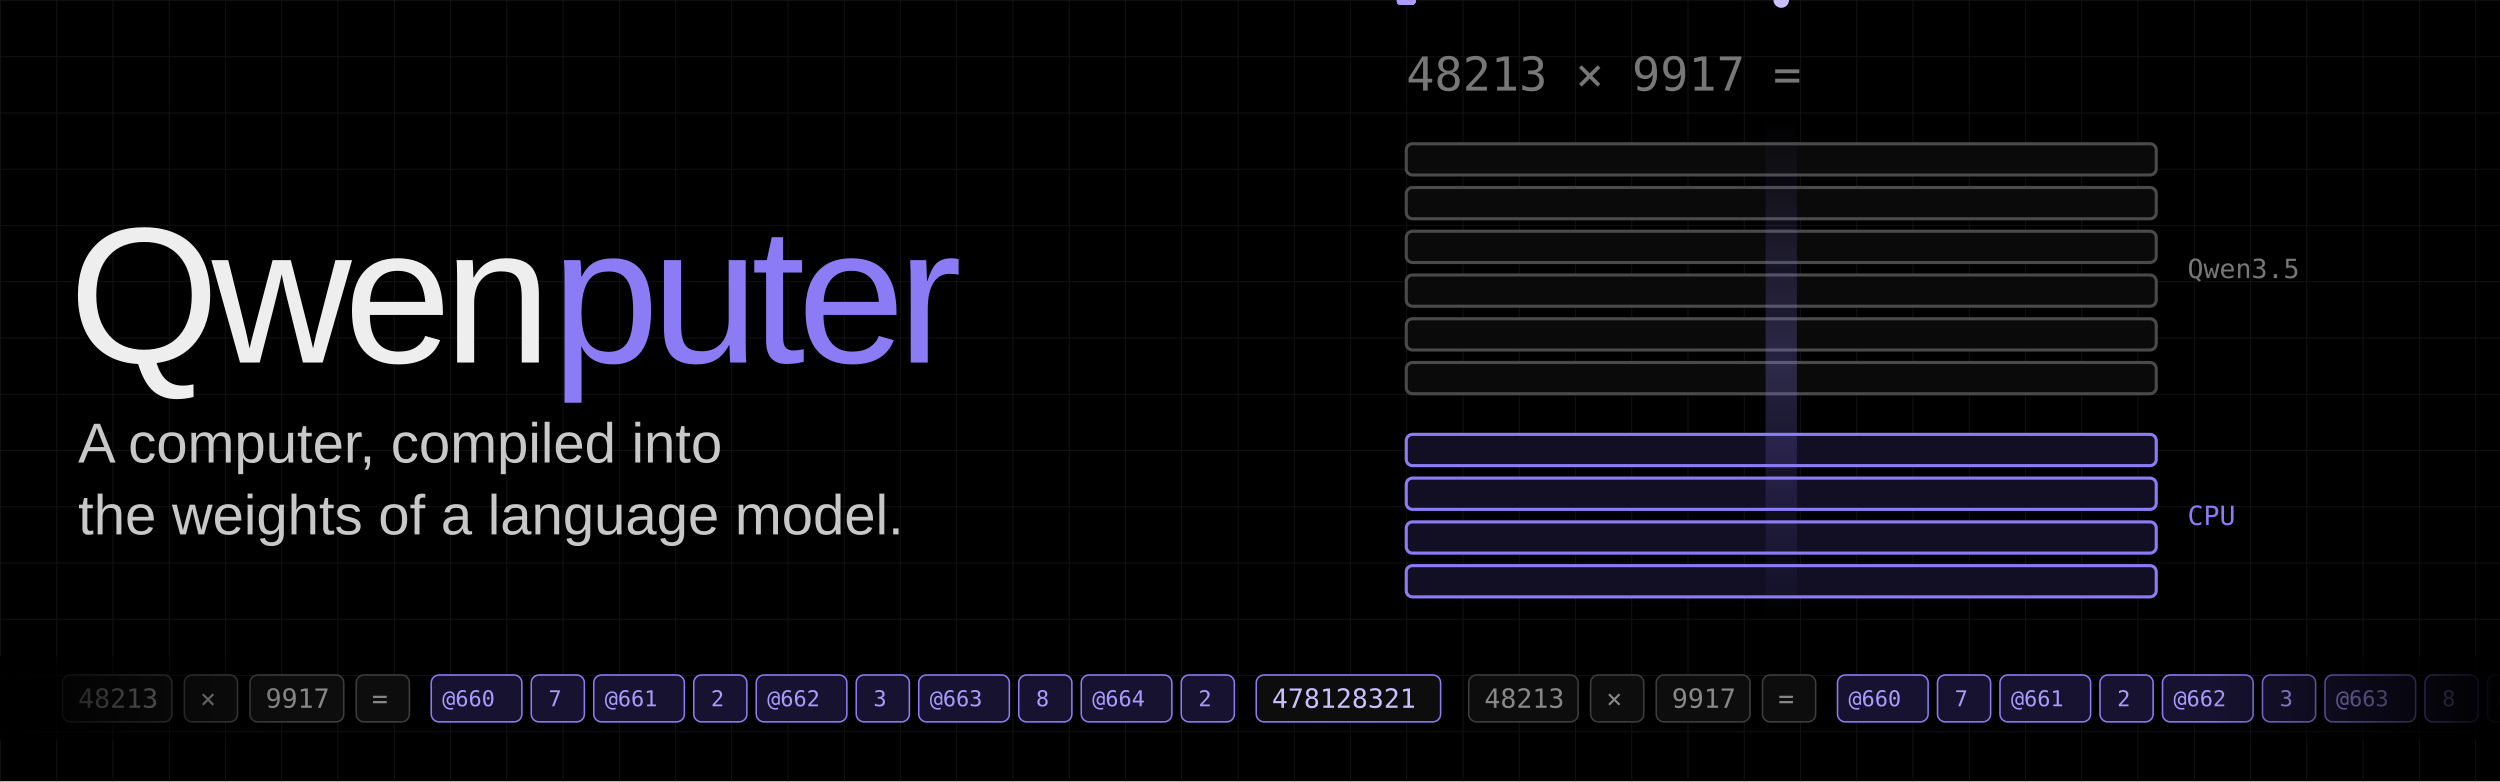
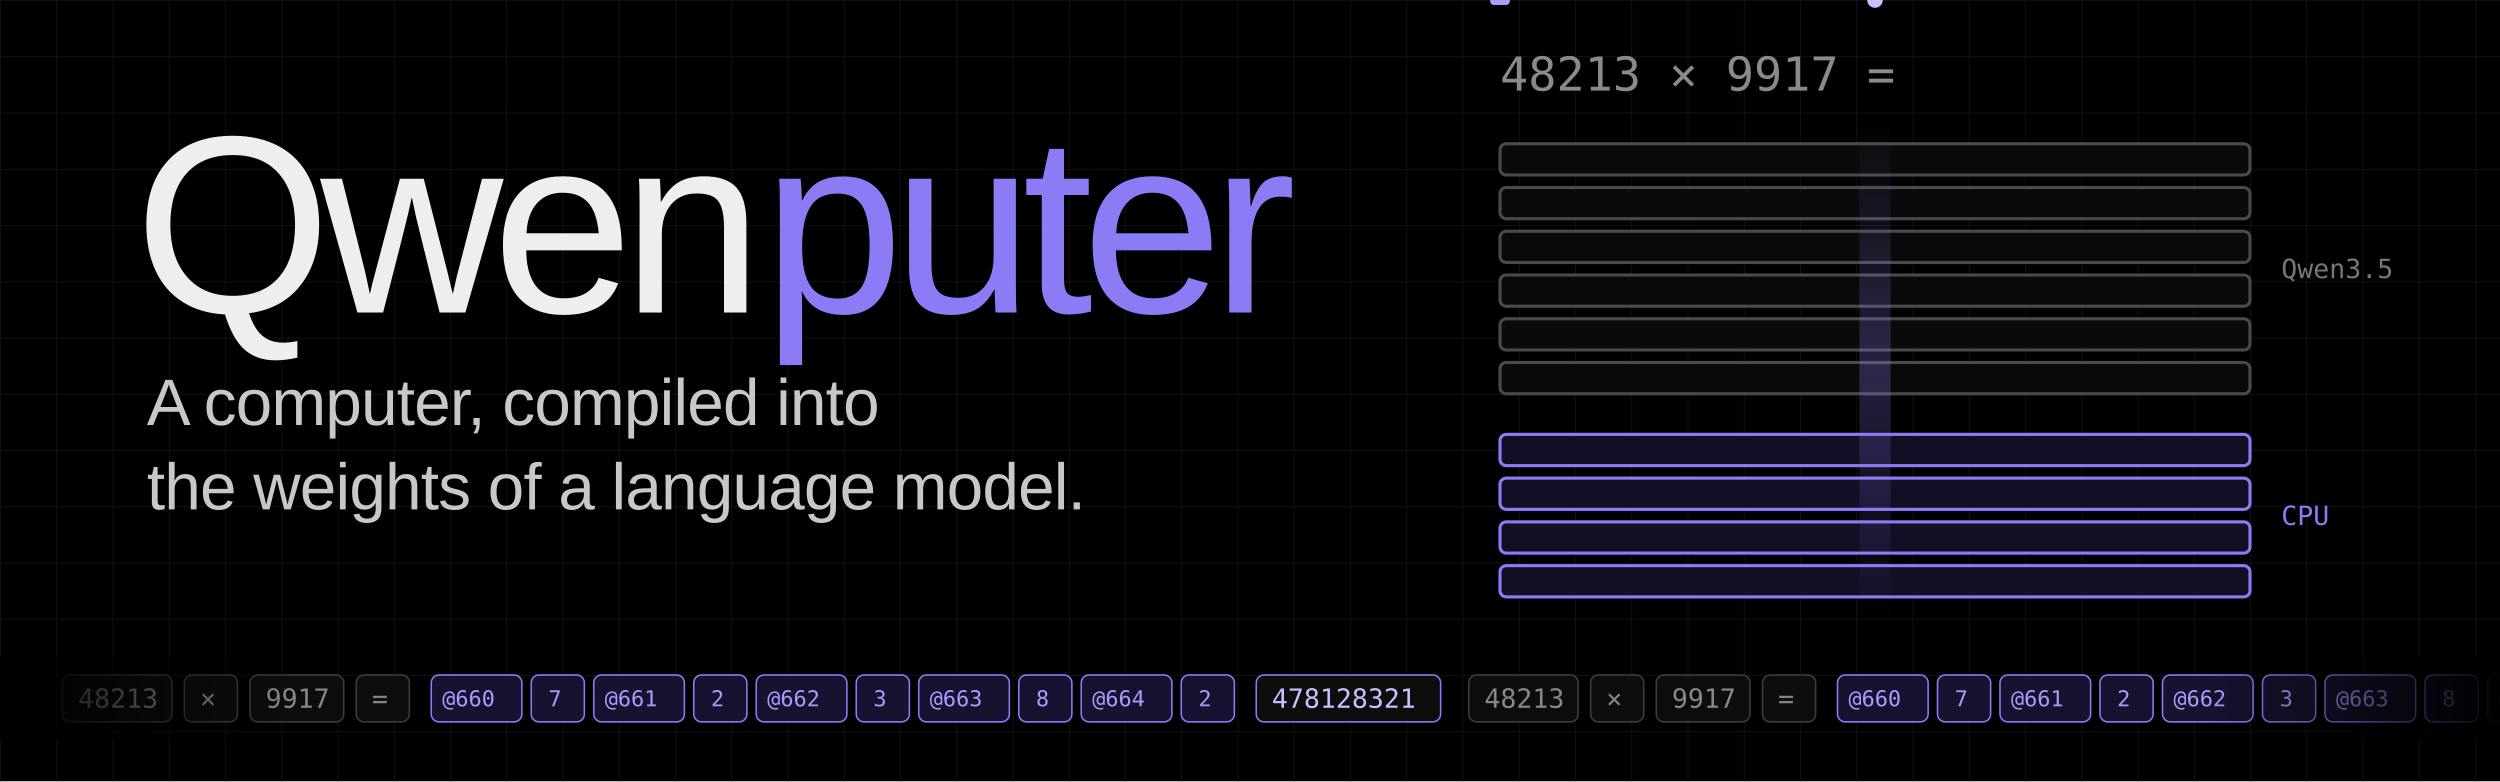
<svg xmlns="http://www.w3.org/2000/svg" width="1600" height="500" viewBox="0 0 1600 500" role="img" aria-labelledby="title desc">
  <defs>
    <pattern id="grid" width="36" height="36" patternUnits="userSpaceOnUse">
      <path d="M36 0H0V36" fill="none" stroke="#141414" />
    </pattern>
    <linearGradient id="beam" x1="0" y1="1" x2="0" y2="0">
      <stop offset="0" stop-color="#8b7cf6" stop-opacity="0" />
      <stop offset="0.5" stop-color="#8b7cf6" stop-opacity="0.9" />
      <stop offset="1" stop-color="#8b7cf6" stop-opacity="0" />
    </linearGradient>
    <linearGradient id="fadeL" x1="0" x2="1">
      <stop offset="0" stop-color="#000" />
      <stop offset="0.12" stop-color="#000" stop-opacity="0" />
      <stop offset="0.88" stop-color="#000" stop-opacity="0" />
      <stop offset="1" stop-color="#000" />
    </linearGradient>
    <g id="pkt">
      <rect x="-6" y="-3" width="12" height="6" rx="2" fill="#a99cff" />
    </g>
    <g id="tape" font-family="Consolas, Menlo, monospace" font-size="17">
      <g fill="#0d0d0d" stroke="#3d3d3d">
        <rect x="0" y="0" width="70" height="30" rx="5" />
        <rect x="78" y="0" width="34" height="30" rx="5" />
        <rect x="120" y="0" width="60" height="30" rx="5" />
        <rect x="188" y="0" width="34" height="30" rx="5" />
      </g>
      <g fill="#888">
        <text x="10" y="21">48213</text>
        <text x="88" y="21">×</text>
        <text x="130" y="21">9917</text>
        <text x="198" y="21">=</text>
      </g>
      <g fill="#171230" stroke="#8b7cf6">
        <rect x="236" y="0" width="58" height="30" rx="5" />
        <rect x="300" y="0" width="34" height="30" rx="5" />
        <rect x="340" y="0" width="58" height="30" rx="5" />
        <rect x="404" y="0" width="34" height="30" rx="5" />
        <rect x="444" y="0" width="58" height="30" rx="5" />
        <rect x="508" y="0" width="34" height="30" rx="5" />
        <rect x="548" y="0" width="58" height="30" rx="5" />
        <rect x="612" y="0" width="34" height="30" rx="5" />
        <rect x="652" y="0" width="58" height="30" rx="5" />
        <rect x="716" y="0" width="34" height="30" rx="5" />
      </g>
      <g fill="#a99cff" font-size="14">
        <text x="243" y="20">@660</text>
        <text x="311" y="20">7</text>
        <text x="347" y="20">@661</text>
        <text x="415" y="20">2</text>
        <text x="451" y="20">@662</text>
        <text x="519" y="20">3</text>
        <text x="555" y="20">@663</text>
        <text x="623" y="20">8</text>
        <text x="659" y="20">@664</text>
        <text x="727" y="20">2</text>
      </g>
      <rect x="764" y="0" width="118" height="30" rx="5" fill="#0d0d0d" stroke="#8b7cf6" />
      <text x="774" y="21" fill="#c9c0ff">478128321</text>
    </g>
  </defs>
  <rect width="1600" height="500" fill="#000" />
  <rect width="1600" height="500" fill="url(#grid)" />
  <g font-family="Arial, Helvetica, sans-serif">
-     <text x="44" y="232" fill="#eee" font-size="124" font-weight="500" letter-spacing="-5">Qwen<tspan fill="#8b7cf6">puter</tspan>
+     <text x="86" y="200" fill="#eee" font-size="162" font-weight="500" letter-spacing="-7">Qwen<tspan fill="#8b7cf6">puter</tspan>
    </text>
-     <text x="50" y="296" fill="#c8c8c8" font-size="36">A computer, compiled into</text>
-     <text x="50" y="342" fill="#c8c8c8" font-size="36">the weights of a language model.</text>
+     <text x="94" y="272" fill="#c8c8c8" font-size="42" letter-spacing="-0.5">A computer, compiled into</text>
+     <text x="94" y="326" fill="#c8c8c8" font-size="42" letter-spacing="-0.5">the weights of a language model.</text>
  </g>
-   <g transform="translate(900 0)" font-family="Consolas, Menlo, monospace">
+   <g transform="translate(960 0)" font-family="Consolas, Menlo, monospace">
    <g font-size="30">
-       <text x="0" y="58" fill="#777">48213 × 9917 =</text>
+       <text x="0" y="58" fill="#8a8a8a">48213 × 9917 =</text>
      <g fill="#8b7cf6">
        <text x="250" y="58" opacity="0">4<animate attributeName="opacity" values="0;0;1;1;0" keyTimes="0;0.40;0.41;0.95;1" dur="7s" repeatCount="indefinite" />
        </text>
        <text x="268" y="58" opacity="0">7<animate attributeName="opacity" values="0;0;1;1;0" keyTimes="0;0.45;0.46;0.95;1" dur="7s" repeatCount="indefinite" />
        </text>
        <text x="286" y="58" opacity="0">8<animate attributeName="opacity" values="0;0;1;1;0" keyTimes="0;0.50;0.51;0.95;1" dur="7s" repeatCount="indefinite" />
        </text>
        <text x="304" y="58" opacity="0">1<animate attributeName="opacity" values="0;0;1;1;0" keyTimes="0;0.55;0.56;0.95;1" dur="7s" repeatCount="indefinite" />
        </text>
        <text x="322" y="58" opacity="0">2<animate attributeName="opacity" values="0;0;1;1;0" keyTimes="0;0.60;0.61;0.95;1" dur="7s" repeatCount="indefinite" />
        </text>
        <text x="340" y="58" opacity="0">8<animate attributeName="opacity" values="0;0;1;1;0" keyTimes="0;0.65;0.66;0.95;1" dur="7s" repeatCount="indefinite" />
        </text>
        <text x="358" y="58" opacity="0">3<animate attributeName="opacity" values="0;0;1;1;0" keyTimes="0;0.70;0.71;0.95;1" dur="7s" repeatCount="indefinite" />
        </text>
        <text x="376" y="58" opacity="0">2<animate attributeName="opacity" values="0;0;1;1;0" keyTimes="0;0.75;0.76;0.95;1" dur="7s" repeatCount="indefinite" />
        </text>
        <text x="394" y="58" opacity="0">1<animate attributeName="opacity" values="0;0;1;1;0" keyTimes="0;0.80;0.81;0.95;1" dur="7s" repeatCount="indefinite" />
        </text>
      </g>
    </g>
    <g fill="#0a0a0a" stroke="#4a4a4a" stroke-width="2">
      <rect x="0" y="92" width="480" height="20" rx="4" />
      <rect x="0" y="120" width="480" height="20" rx="4" />
      <rect x="0" y="148" width="480" height="20" rx="4" />
      <rect x="0" y="176" width="480" height="20" rx="4" />
      <rect x="0" y="204" width="480" height="20" rx="4" />
      <rect x="0" y="232" width="480" height="20" rx="4" />
    </g>
    <text x="500" y="178" fill="#777" font-size="17">Qwen3.5</text>
    <g fill="#120f24" stroke="#8b7cf6" stroke-width="2">
      <rect x="0" y="278" width="480" height="20" rx="4">
        <animate attributeName="fill" values="#120f24;#3b2f8a;#120f24;#120f24" keyTimes="0;0.08;0.2;1" dur="1.2s" repeatCount="indefinite" />
      </rect>
      <rect x="0" y="306" width="480" height="20" rx="4">
        <animate attributeName="fill" values="#120f24;#120f24;#3b2f8a;#120f24;#120f24" keyTimes="0;0.15;0.23;0.35;1" dur="1.2s" repeatCount="indefinite" />
      </rect>
      <rect x="0" y="334" width="480" height="20" rx="4">
        <animate attributeName="fill" values="#120f24;#120f24;#3b2f8a;#120f24;#120f24" keyTimes="0;0.3;0.38;0.5;1" dur="1.2s" repeatCount="indefinite" />
      </rect>
      <rect x="0" y="362" width="480" height="20" rx="4">
        <animate attributeName="fill" values="#120f24;#120f24;#3b2f8a;#120f24;#120f24" keyTimes="0;0.45;0.53;0.65;1" dur="1.2s" repeatCount="indefinite" />
      </rect>
    </g>
    <text x="500" y="336" fill="#8b7cf6" font-size="17">CPU</text>
    <g>
      <use href="#pkt" />
      <animateMotion path="M90 388V272" dur="1.2s" repeatCount="indefinite" />
    </g>
    <g>
      <use href="#pkt" />
      <animateMotion path="M210 388V272" dur="1.2s" begin="-0.4s" repeatCount="indefinite" />
    </g>
    <g>
      <use href="#pkt" />
      <animateMotion path="M330 388V272" dur="1.2s" begin="-0.8s" repeatCount="indefinite" />
    </g>
    <g>
      <use href="#pkt" />
      <animateMotion path="M420 388V272" dur="1.2s" begin="-0.2s" repeatCount="indefinite" />
    </g>
    <rect x="230" y="76" width="20" height="320" fill="url(#beam)" opacity="0.3" />
    <circle cx="240" r="5" fill="#c9c0ff">
      <animate attributeName="cy" values="396;84" dur="2.4s" repeatCount="indefinite" />
      <animate attributeName="opacity" values="0;1;1;0" keyTimes="0;0.1;0.85;1" dur="2.4s" repeatCount="indefinite" />
    </circle>
  </g>
  <g transform="translate(0 432)">
    <g>
      <animateTransform attributeName="transform" type="translate" from="0 0" to="-900 0" dur="9s" repeatCount="indefinite" />
      <use href="#tape" x="40" />
      <use href="#tape" x="940" />
      <use href="#tape" x="1840" />
    </g>
  </g>
  <rect x="0" y="420" width="1600" height="54" fill="url(#fadeL)" />
</svg>
